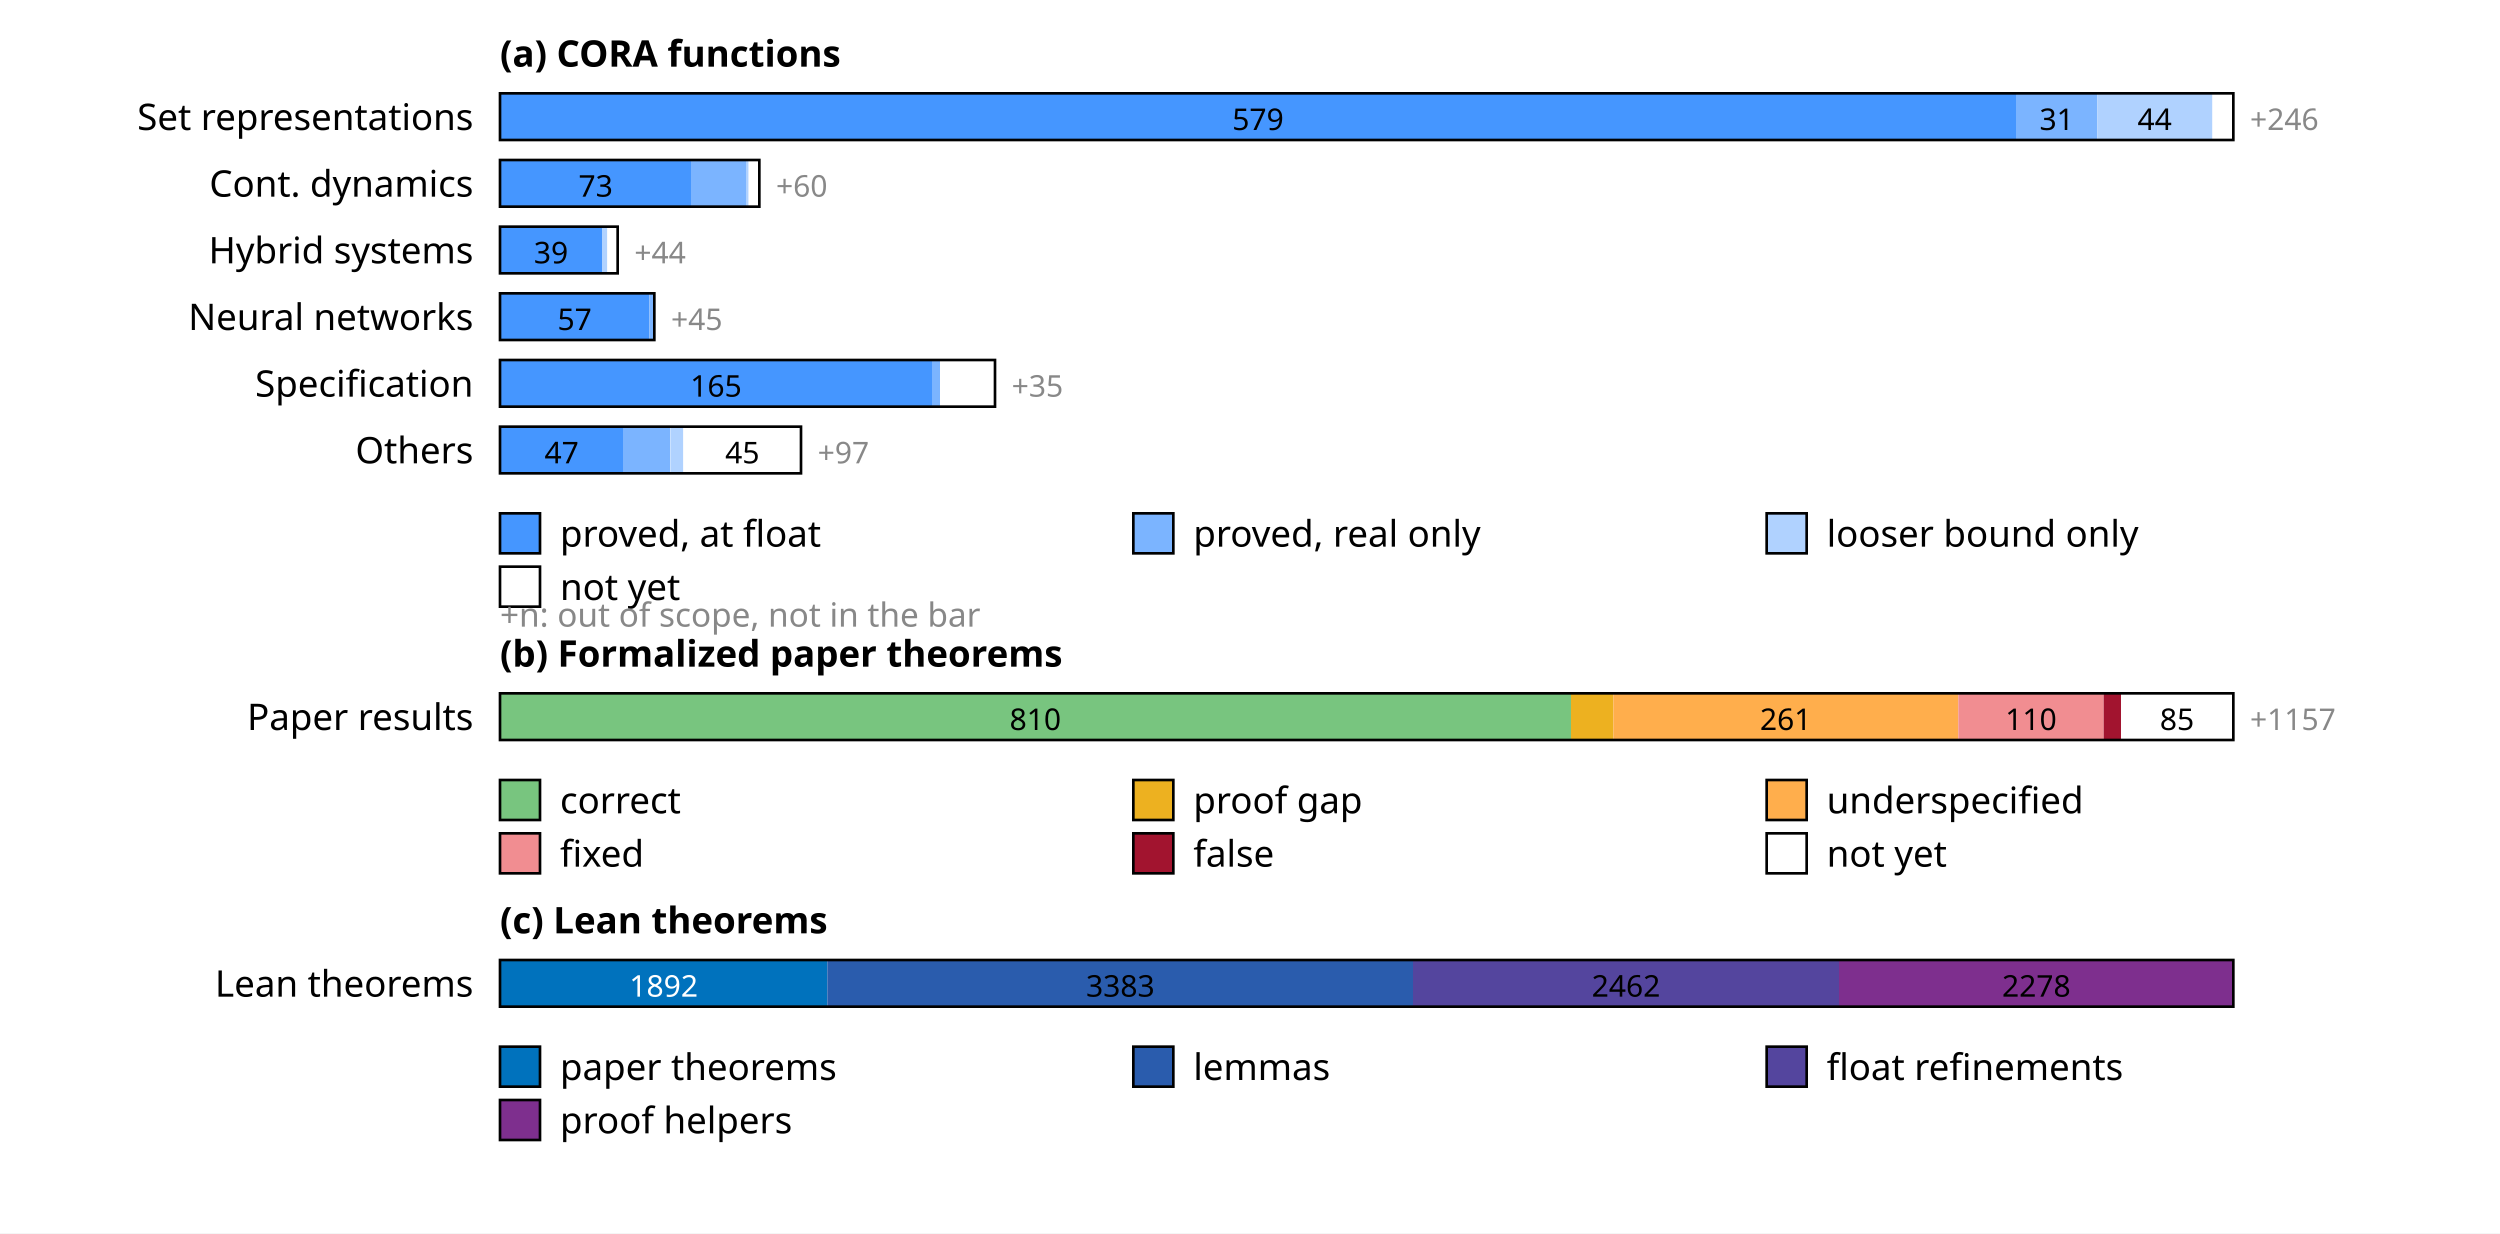
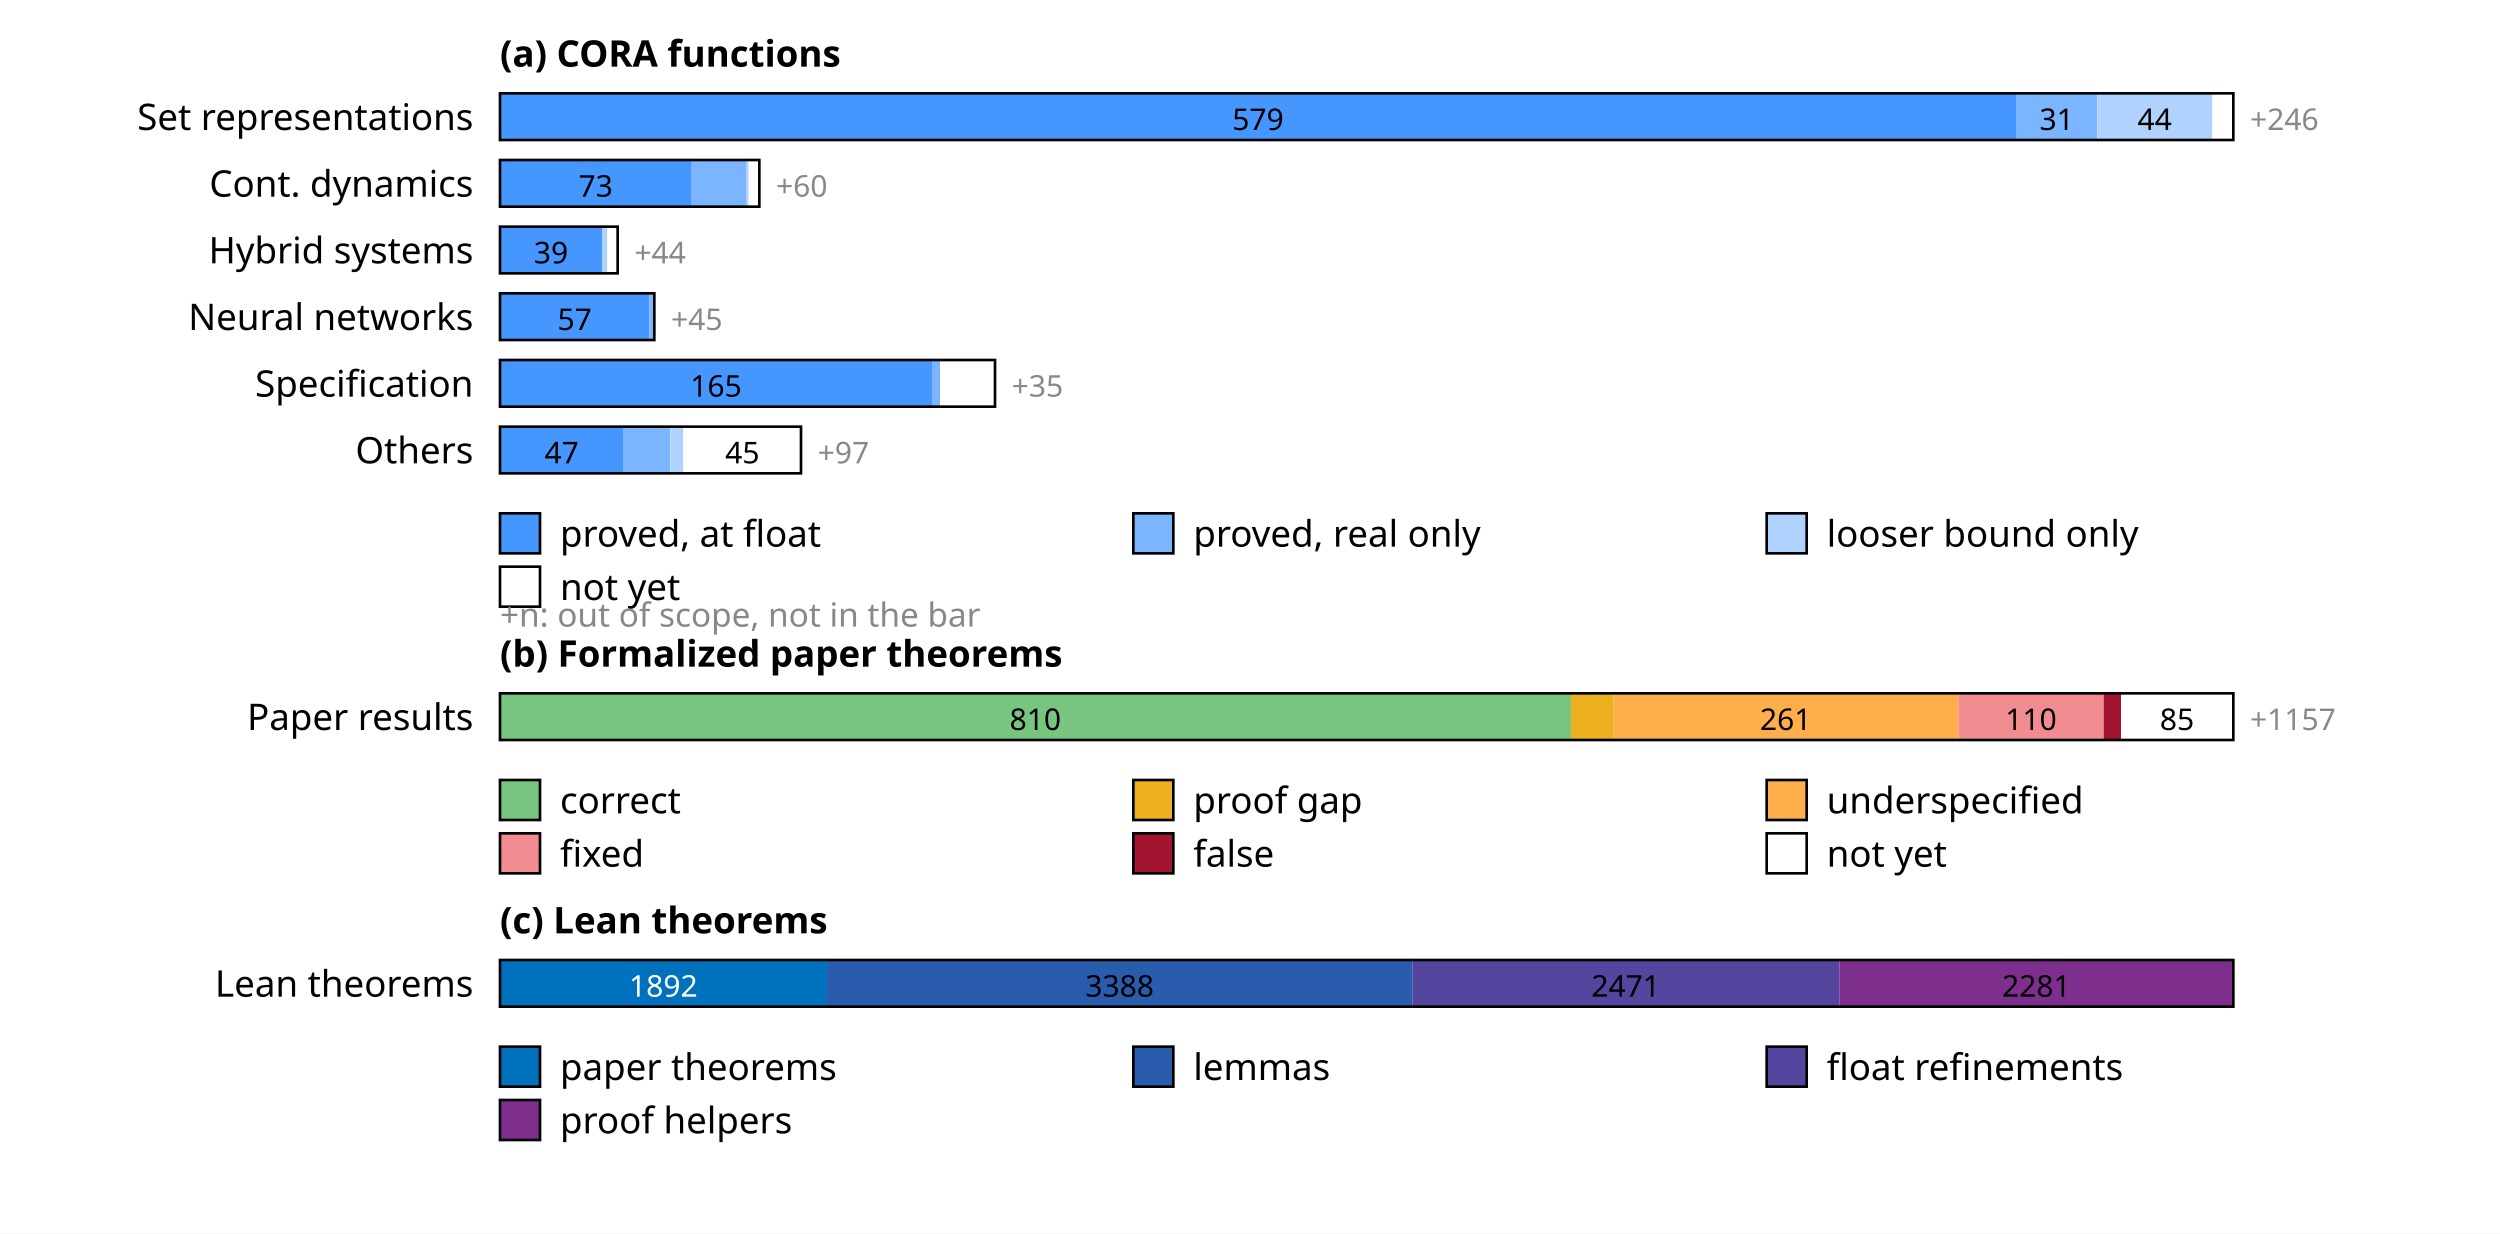
<svg xmlns="http://www.w3.org/2000/svg" width="750" height="370" font-family="sans-serif" font-size="11">
  <rect width="100%" height="100%" fill="white" />
  <text x="150" y="20" font-weight="bold">(a) CORA functions</text>
  <text x="142" y="39" text-anchor="end">Set representations</text>
  <rect x="150.0" y="28" width="454.8" height="14" fill="rgb(69,150,255)" />
  <text x="377.4" y="39" text-anchor="middle" font-size="9" fill="#000">579</text>
  <rect x="604.8" y="28" width="24.4" height="14" fill="rgb(123,180,255)" />
  <text x="617.0" y="39" text-anchor="middle" font-size="9" fill="#000">31</text>
  <rect x="629.2" y="28" width="34.6" height="14" fill="rgb(176,210,255)" />
  <text x="646.4" y="39" text-anchor="middle" font-size="9" fill="#000">44</text>
  <rect x="663.7" y="28" width="6.3" height="14" fill="rgb(255,255,255)" />
  <rect x="150" y="28" width="520.0" height="14" fill="none" stroke="#000" stroke-width="0.8" />
  <text x="675.0" y="39" font-size="9" fill="#888">+246</text>
  <text x="142" y="59" text-anchor="end">Cont. dynamics</text>
  <rect x="150.0" y="48" width="57.3" height="14" fill="rgb(69,150,255)" />
  <text x="178.7" y="59" text-anchor="middle" font-size="9" fill="#000">73</text>
  <rect x="207.3" y="48" width="16.5" height="14" fill="rgb(123,180,255)" />
  <rect x="223.8" y="48" width="0.8" height="14" fill="rgb(176,210,255)" />
  <rect x="224.6" y="48" width="3.1" height="14" fill="rgb(255,255,255)" />
  <rect x="150" y="48" width="77.8" height="14" fill="none" stroke="#000" stroke-width="0.8" />
  <text x="232.8" y="59" font-size="9" fill="#888">+60</text>
  <text x="142" y="79" text-anchor="end">Hybrid systems</text>
  <rect x="150.0" y="68" width="30.6" height="14" fill="rgb(69,150,255)" />
  <text x="165.3" y="79" text-anchor="middle" font-size="9" fill="#000">39</text>
  <rect x="180.6" y="68" width="1.6" height="14" fill="rgb(176,210,255)" />
  <rect x="182.2" y="68" width="3.1" height="14" fill="rgb(255,255,255)" />
  <rect x="150" y="68" width="35.3" height="14" fill="none" stroke="#000" stroke-width="0.8" />
  <text x="190.3" y="79" font-size="9" fill="#888">+44</text>
  <text x="142" y="99" text-anchor="end">Neural networks</text>
  <rect x="150.0" y="88" width="44.8" height="14" fill="rgb(69,150,255)" />
  <text x="172.4" y="99" text-anchor="middle" font-size="9" fill="#000">57</text>
  <rect x="194.8" y="88" width="1.6" height="14" fill="rgb(123,180,255)" />
  <rect x="150" y="88" width="46.3" height="14" fill="none" stroke="#000" stroke-width="0.8" />
  <text x="201.3" y="99" font-size="9" fill="#888">+45</text>
  <text x="142" y="119" text-anchor="end">Specification</text>
  <rect x="150.0" y="108" width="129.6" height="14" fill="rgb(69,150,255)" />
  <text x="214.8" y="119" text-anchor="middle" font-size="9" fill="#000">165</text>
  <rect x="279.6" y="108" width="2.4" height="14" fill="rgb(123,180,255)" />
  <rect x="282.0" y="108" width="16.5" height="14" fill="rgb(255,255,255)" />
  <rect x="150" y="108" width="148.5" height="14" fill="none" stroke="#000" stroke-width="0.8" />
  <text x="303.5" y="119" font-size="9" fill="#888">+35</text>
  <text x="142" y="139" text-anchor="end">Others</text>
  <rect x="150.0" y="128" width="36.9" height="14" fill="rgb(69,150,255)" />
  <text x="168.5" y="139" text-anchor="middle" font-size="9" fill="#000">47</text>
  <rect x="186.9" y="128" width="14.1" height="14" fill="rgb(123,180,255)" />
  <rect x="201.1" y="128" width="3.9" height="14" fill="rgb(176,210,255)" />
  <rect x="205.0" y="128" width="35.3" height="14" fill="rgb(255,255,255)" />
  <text x="222.7" y="139" text-anchor="middle" font-size="9" fill="#000">45</text>
  <rect x="150" y="128" width="90.3" height="14" fill="none" stroke="#000" stroke-width="0.8" />
  <text x="245.3" y="139" font-size="9" fill="#888">+97</text>
  <rect x="150" y="154" width="12" height="12" fill="rgb(69,150,255)" stroke="#000" stroke-width="0.8" />
  <text x="168" y="164">proved, at float</text>
  <rect x="340" y="154" width="12" height="12" fill="rgb(123,180,255)" stroke="#000" stroke-width="0.8" />
  <text x="358" y="164">proved, real only</text>
  <rect x="530" y="154" width="12" height="12" fill="rgb(176,210,255)" stroke="#000" stroke-width="0.8" />
  <text x="548" y="164">looser bound only</text>
  <rect x="150" y="170" width="12" height="12" fill="rgb(255,255,255)" stroke="#000" stroke-width="0.8" />
  <text x="168" y="180">not yet</text>
  <text x="150" y="188" font-size="10" fill="#888">+n: out of scope, not in the bar</text>
  <text x="150" y="200" font-weight="bold">(b) Formalized paper theorems</text>
  <text x="142" y="219" text-anchor="end">Paper results</text>
  <rect x="150.0" y="208" width="321.3" height="14" fill="rgb(120,197,127)" />
  <text x="310.6" y="219" text-anchor="middle" font-size="9" fill="#000">810</text>
  <rect x="471.3" y="208" width="12.7" height="14" fill="rgb(237,177,32)" />
  <rect x="484.0" y="208" width="103.5" height="14" fill="rgb(255,174,76)" />
  <text x="535.7" y="219" text-anchor="middle" font-size="9" fill="#000">261</text>
  <rect x="587.5" y="208" width="43.6" height="14" fill="rgb(241,141,145)" />
  <text x="609.3" y="219" text-anchor="middle" font-size="9" fill="#000">110</text>
  <rect x="631.1" y="208" width="5.2" height="14" fill="rgb(162,20,47)" />
  <rect x="636.3" y="208" width="33.7" height="14" fill="rgb(255,255,255)" />
  <text x="653.1" y="219" text-anchor="middle" font-size="9" fill="#000">85</text>
  <rect x="150" y="208" width="520.0" height="14" fill="none" stroke="#000" stroke-width="0.8" />
  <text x="675.0" y="219" font-size="9" fill="#888">+1157</text>
  <rect x="150" y="234" width="12" height="12" fill="rgb(120,197,127)" stroke="#000" stroke-width="0.8" />
  <text x="168" y="244">correct</text>
  <rect x="340" y="234" width="12" height="12" fill="rgb(237,177,32)" stroke="#000" stroke-width="0.8" />
  <text x="358" y="244">proof gap</text>
  <rect x="530" y="234" width="12" height="12" fill="rgb(255,174,76)" stroke="#000" stroke-width="0.8" />
  <text x="548" y="244">underspecified</text>
  <rect x="150" y="250" width="12" height="12" fill="rgb(241,141,145)" stroke="#000" stroke-width="0.8" />
  <text x="168" y="260">fixed</text>
  <rect x="340" y="250" width="12" height="12" fill="rgb(162,20,47)" stroke="#000" stroke-width="0.8" />
  <text x="358" y="260">false</text>
  <rect x="530" y="250" width="12" height="12" fill="rgb(255,255,255)" stroke="#000" stroke-width="0.8" />
  <text x="548" y="260">not yet</text>
  <text x="150" y="280" font-weight="bold">(c) Lean theorems</text>
  <text x="142" y="299" text-anchor="end">Lean theorems</text>
-   <rect x="150.0" y="288" width="98.2" height="14" fill="rgb(0,114,189)" />
-   <text x="199.1" y="299" text-anchor="middle" font-size="9" fill="#fff">1892</text>
-   <rect x="248.2" y="288" width="175.7" height="14" fill="rgb(42,92,173)" />
-   <text x="336.1" y="299" text-anchor="middle" font-size="9" fill="#000">3383</text>
-   <rect x="423.9" y="288" width="127.8" height="14" fill="rgb(84,69,158)" />
-   <text x="487.8" y="299" text-anchor="middle" font-size="9" fill="#000">2462</text>
-   <rect x="551.7" y="288" width="118.3" height="14" fill="rgb(126,47,142)" />
-   <text x="610.9" y="299" text-anchor="middle" font-size="9" fill="#000">2278</text>
+   <rect x="150.0" y="288" width="98.1" height="14" fill="rgb(0,114,189)" />
+   <text x="199.0" y="299" text-anchor="middle" font-size="9" fill="#fff">1892</text>
+   <rect x="248.1" y="288" width="175.6" height="14" fill="rgb(42,92,173)" />
+   <text x="335.9" y="299" text-anchor="middle" font-size="9" fill="#000">3388</text>
+   <rect x="423.7" y="288" width="128.1" height="14" fill="rgb(84,69,158)" />
+   <text x="487.7" y="299" text-anchor="middle" font-size="9" fill="#000">2471</text>
+   <rect x="551.8" y="288" width="118.2" height="14" fill="rgb(126,47,142)" />
+   <text x="610.9" y="299" text-anchor="middle" font-size="9" fill="#000">2281</text>
  <rect x="150" y="288" width="520.0" height="14" fill="none" stroke="#000" stroke-width="0.8" />
  <rect x="150" y="314" width="12" height="12" fill="rgb(0,114,189)" stroke="#000" stroke-width="0.8" />
  <text x="168" y="324">paper theorems</text>
  <rect x="340" y="314" width="12" height="12" fill="rgb(42,92,173)" stroke="#000" stroke-width="0.8" />
  <text x="358" y="324">lemmas</text>
  <rect x="530" y="314" width="12" height="12" fill="rgb(84,69,158)" stroke="#000" stroke-width="0.8" />
  <text x="548" y="324">float refinements</text>
  <rect x="150" y="330" width="12" height="12" fill="rgb(126,47,142)" stroke="#000" stroke-width="0.8" />
  <text x="168" y="340">proof helpers</text>
</svg>
